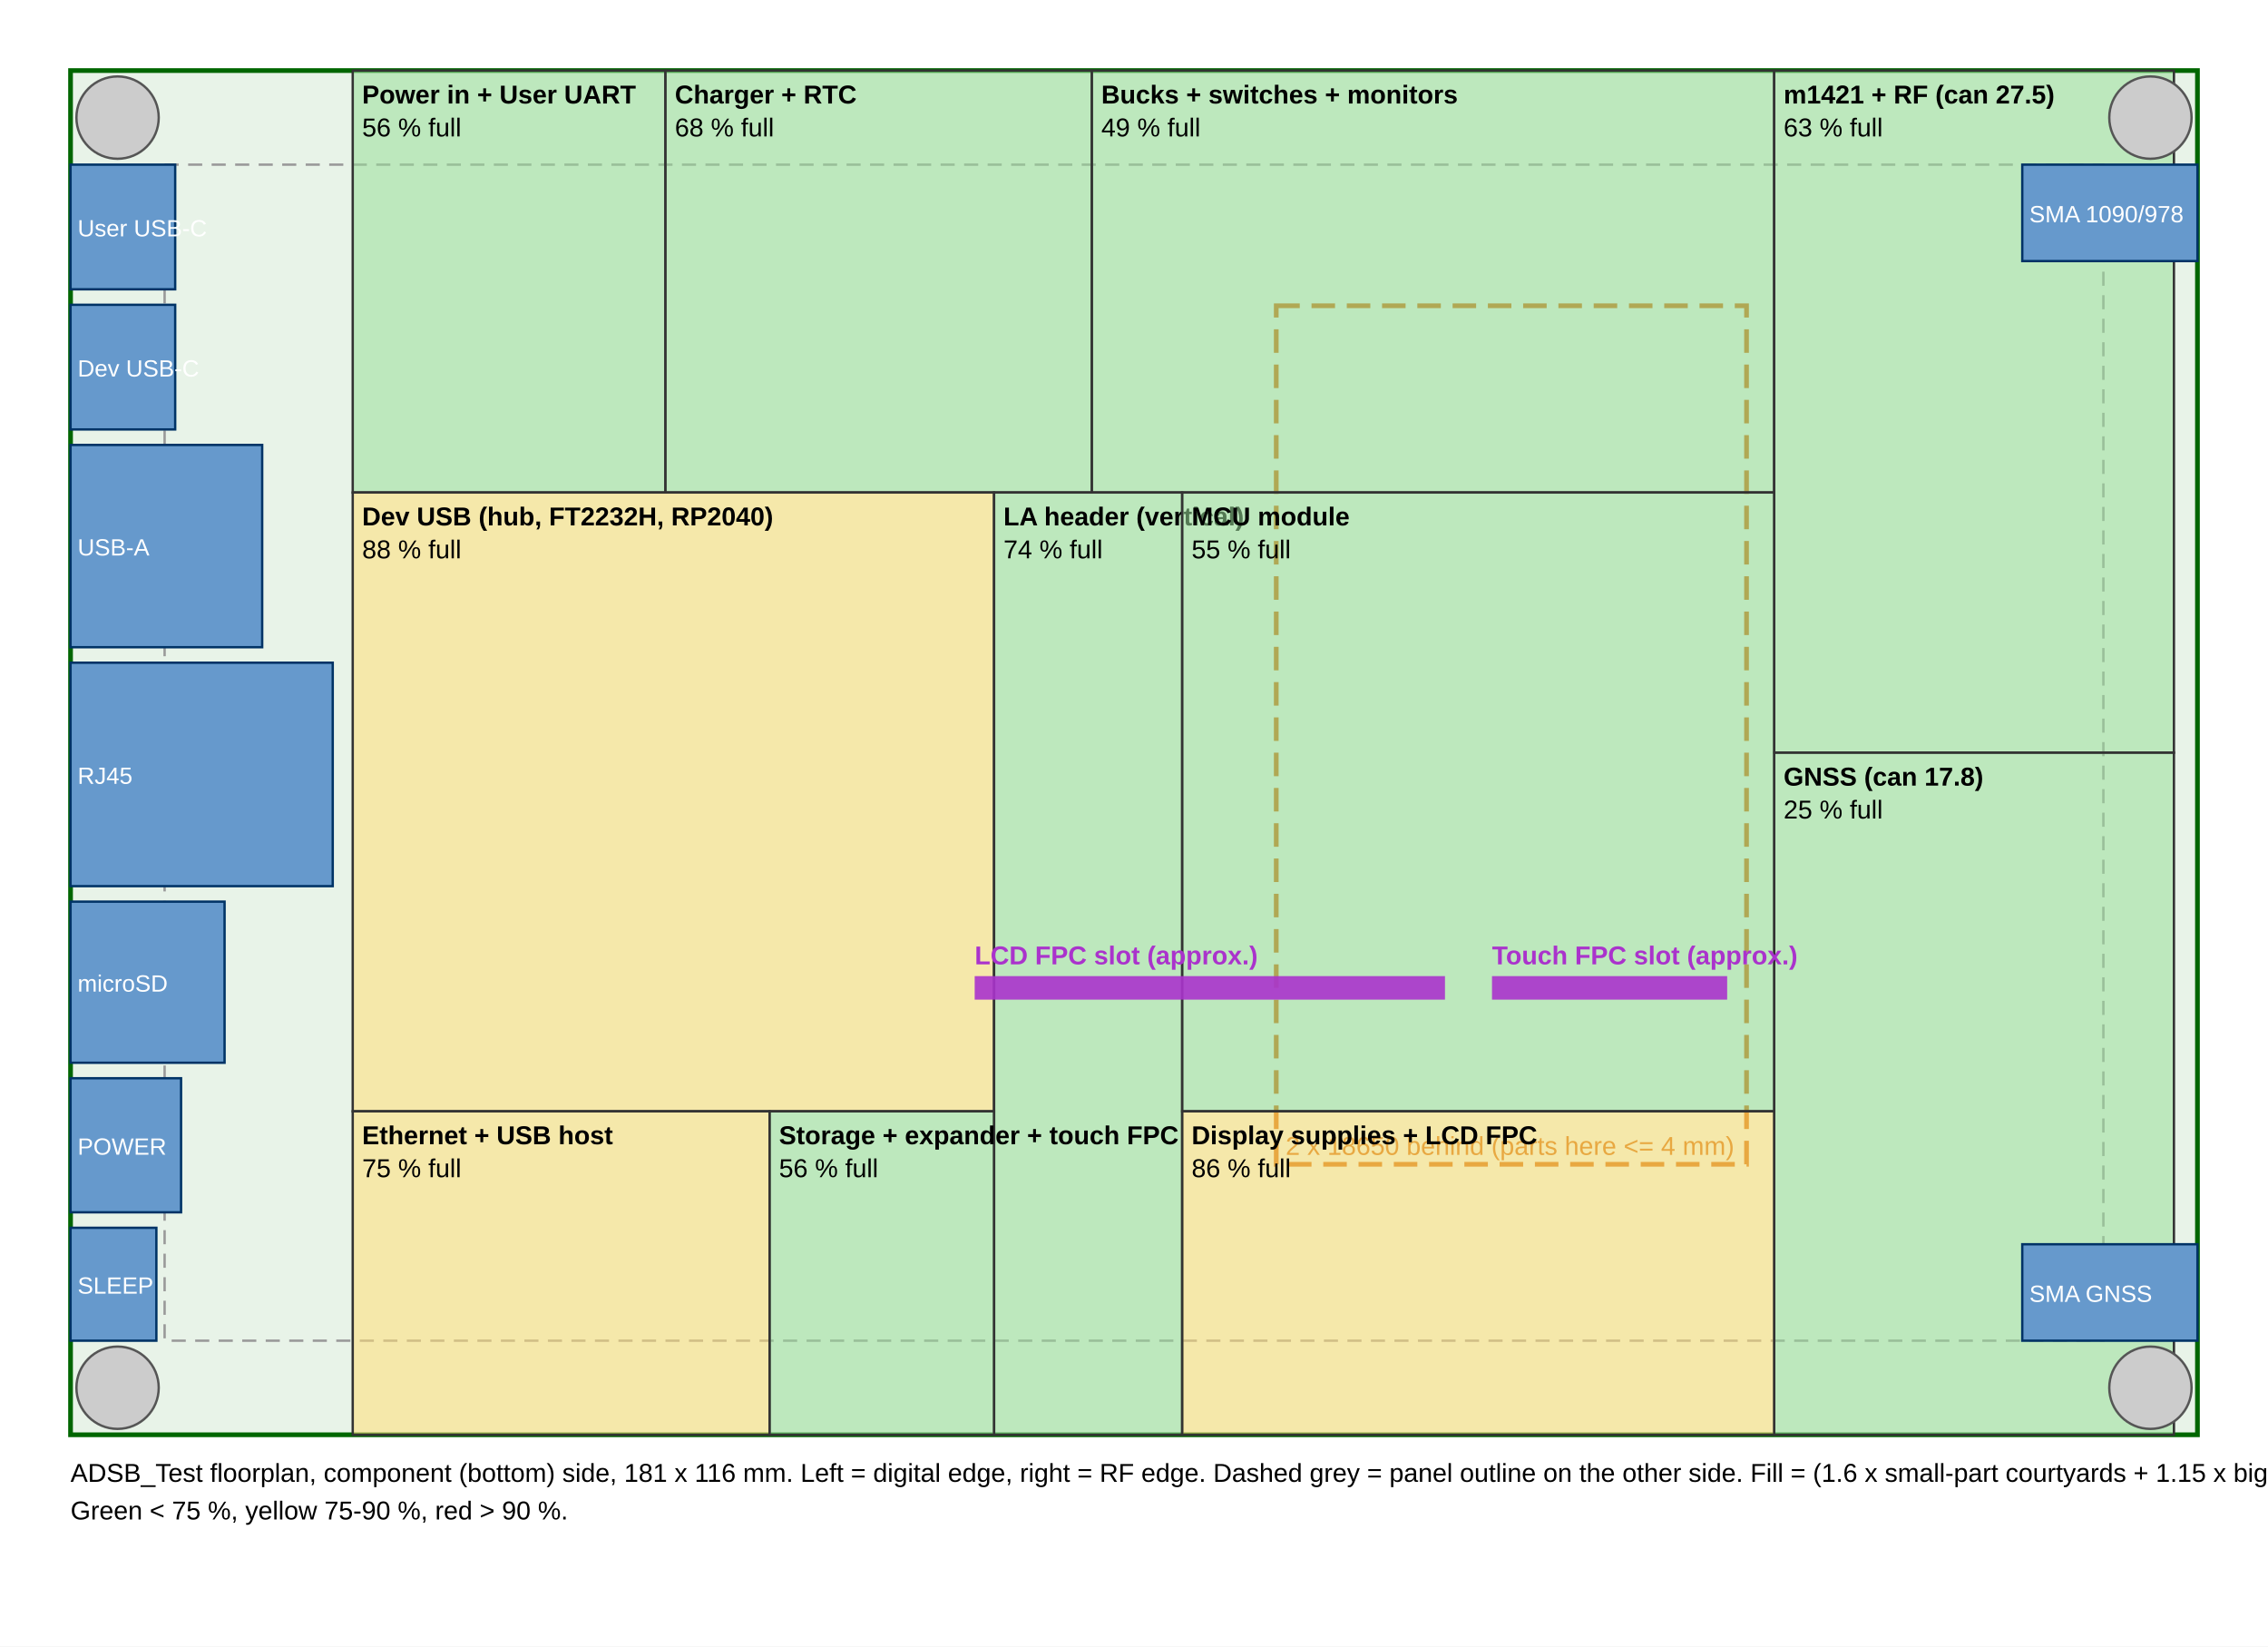
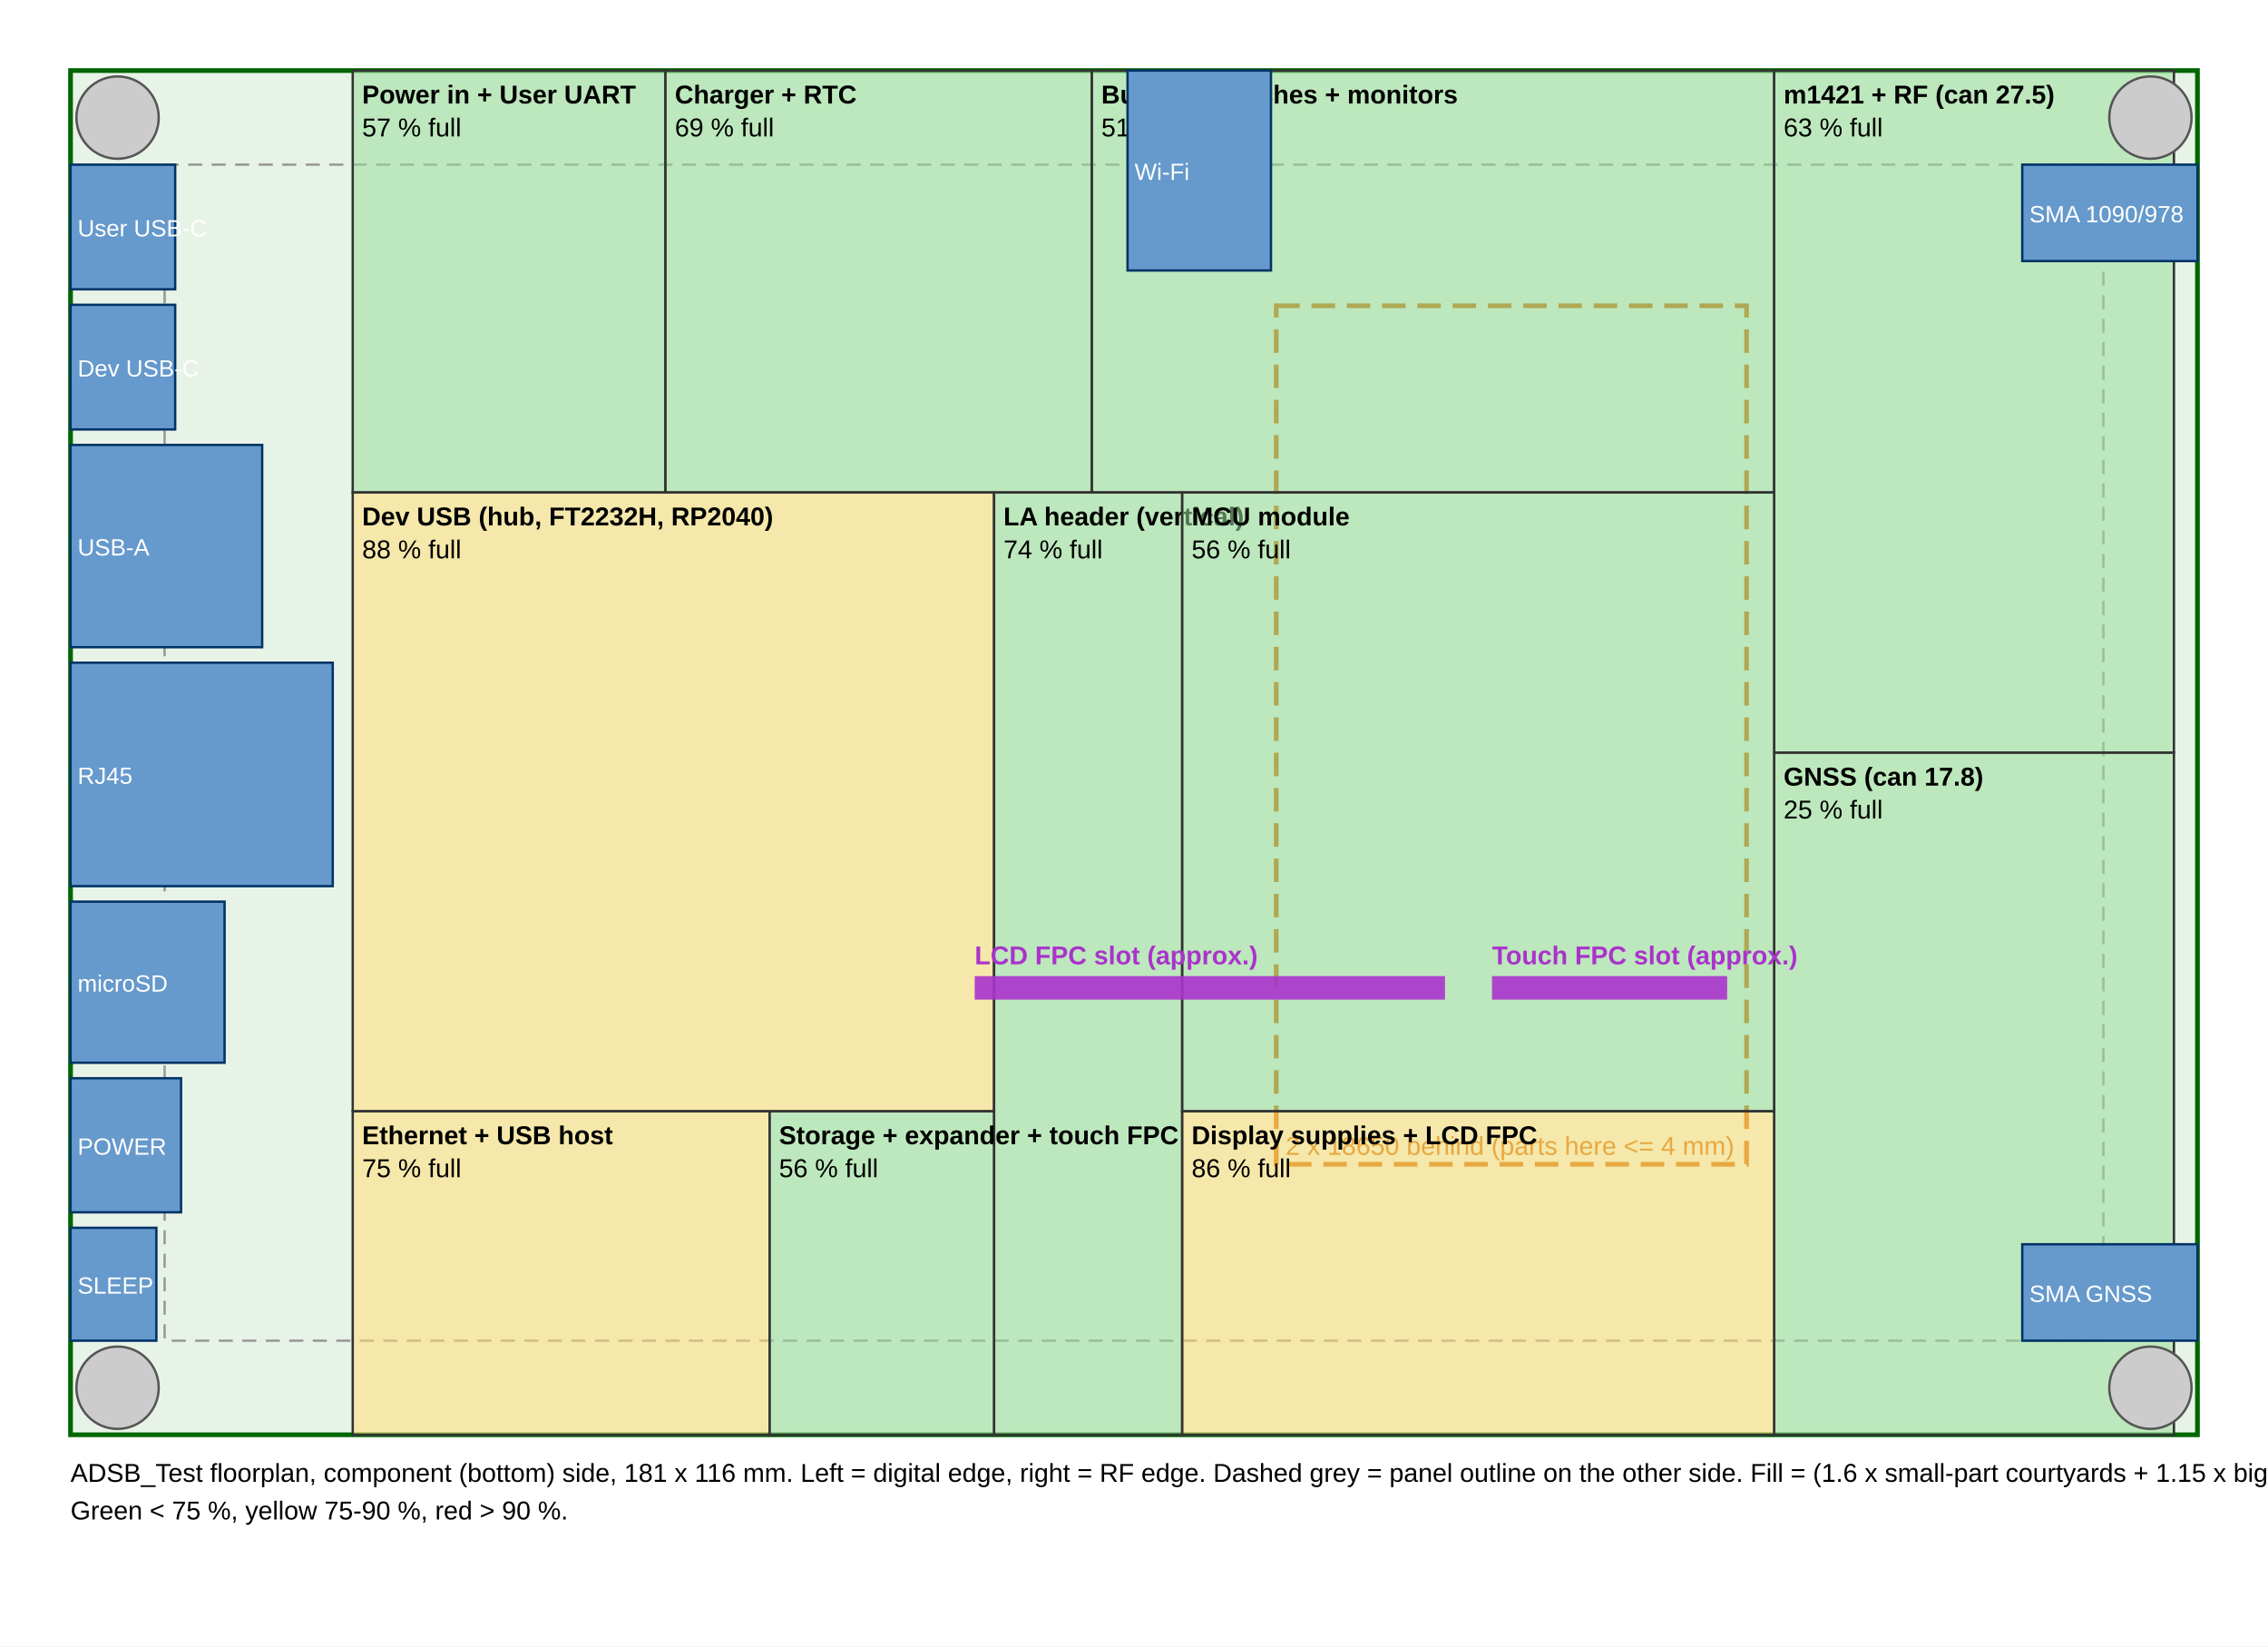
<svg xmlns="http://www.w3.org/2000/svg" width="964.5" height="700.0" font-family="Arial" font-size="11">
  <rect width="100%" height="100%" fill="white" />
  <g transform="translate(30,30)">
    <rect x="0" y="0" width="904.5" height="580.0" fill="#e8f3e8" stroke="#060" stroke-width="2" />
    <rect x="40.0" y="40.0" width="824.5" height="500.0" fill="none" stroke="#999" stroke-dasharray="6,4" />
    <rect x="512.74" y="100.0" width="200.0" height="365.0" fill="none" stroke="#c60" stroke-width="2" stroke-dasharray="10,5" />
    <text x="516.74" y="461.0" fill="#c60">2 x 18650 behind (parts here &lt;= 4 mm)</text>
    <rect x="120.0" y="0.0" width="132.99" height="179.381" fill="#9d9" fill-opacity="0.55" stroke="#333" />
    <text x="124.0" y="14.0" font-weight="bold">Power in + User UART</text>
-     <text x="124.0" y="28.0">56 % full</text>
+     <text x="124.0" y="28.0">57 % full</text>
    <rect x="252.99" y="0.0" width="181.35" height="179.381" fill="#9d9" fill-opacity="0.55" stroke="#333" />
    <text x="256.99" y="14.0" font-weight="bold">Charger + RTC</text>
-     <text x="256.99" y="28.0">68 % full</text>
+     <text x="256.99" y="28.0">69 % full</text>
    <rect x="434.34" y="0.0" width="290.16" height="179.381" fill="#9d9" fill-opacity="0.55" stroke="#333" />
    <text x="438.34" y="14.0" font-weight="bold">Bucks + switches + monitors</text>
-     <text x="438.34" y="28.0">49 % full</text>
+     <text x="438.34" y="28.0">51 % full</text>
    <rect x="724.5" y="0.0" width="170.0" height="290.0" fill="#9d9" fill-opacity="0.55" stroke="#333" />
    <text x="728.5" y="14.0" font-weight="bold">m1421 + RF (can 27.5)</text>
    <text x="728.5" y="28.0">63 % full</text>
    <rect x="724.5" y="290.0" width="170.0" height="290.0" fill="#9d9" fill-opacity="0.55" stroke="#333" />
    <text x="728.5" y="304.0" font-weight="bold">GNSS (can 17.8)</text>
    <text x="728.5" y="318.0">25 % full</text>
    <rect x="120.0" y="179.381" width="272.74" height="263.093" fill="#fd7" fill-opacity="0.55" stroke="#333" />
    <text x="124.0" y="193.381" font-weight="bold">Dev USB (hub, FT2232H, RP2040)</text>
    <text x="124.0" y="207.381">88 % full</text>
    <rect x="392.74" y="179.381" width="80.0" height="400.619" fill="#9d9" fill-opacity="0.55" stroke="#333" />
    <text x="396.74" y="193.381" font-weight="bold">LA header (vertical)</text>
    <text x="396.74" y="207.381">74 % full</text>
    <rect x="472.74" y="179.381" width="251.76" height="263.093" fill="#9d9" fill-opacity="0.55" stroke="#333" />
    <text x="476.74" y="193.381" font-weight="bold">MCU module</text>
-     <text x="476.74" y="207.381">55 % full</text>
+     <text x="476.74" y="207.381">56 % full</text>
    <rect x="120.0" y="442.474" width="177.281" height="137.526" fill="#fd7" fill-opacity="0.55" stroke="#333" />
    <text x="124.0" y="456.474" font-weight="bold">Ethernet + USB host</text>
    <text x="124.0" y="470.474">75 % full</text>
    <rect x="297.281" y="442.474" width="95.459" height="137.526" fill="#9d9" fill-opacity="0.55" stroke="#333" />
    <text x="301.281" y="456.474" font-weight="bold">Storage + expander + touch FPC</text>
    <text x="301.281" y="470.474">56 % full</text>
    <rect x="472.74" y="442.474" width="251.76" height="137.526" fill="#fd7" fill-opacity="0.55" stroke="#333" />
    <text x="476.74" y="456.474" font-weight="bold">Display supplies + LCD FPC</text>
    <text x="476.74" y="470.474">86 % full</text>
    <rect x="0.0" y="40.0" width="44.5" height="53.0" fill="#69c" stroke="#036" />
    <text x="3.0" y="70.5" fill="white" font-size="10">User USB-C</text>
    <rect x="0.0" y="99.583" width="44.5" height="53.0" fill="#69c" stroke="#036" />
    <text x="3.0" y="130.083" fill="white" font-size="10">Dev USB-C</text>
    <rect x="0.0" y="159.167" width="81.5" height="86.0" fill="#69c" stroke="#036" />
    <text x="3.0" y="206.167" fill="white" font-size="10">USB-A</text>
    <rect x="0.0" y="251.75" width="111.5" height="95.0" fill="#69c" stroke="#036" />
    <text x="3.0" y="303.25" fill="white" font-size="10">RJ45</text>
    <rect x="0.0" y="353.333" width="65.5" height="68.5" fill="#69c" stroke="#036" />
    <text x="3.0" y="391.583" fill="white" font-size="10">microSD</text>
    <rect x="0.0" y="428.417" width="47.0" height="57.0" fill="#69c" stroke="#036" />
    <text x="3.0" y="460.917" fill="white" font-size="10">POWER</text>
    <rect x="0.0" y="492.0" width="36.5" height="48.0" fill="#69c" stroke="#036" />
    <text x="3.0" y="520.0" fill="white" font-size="10">SLEEP</text>
    <rect x="830.0" y="40.0" width="74.5" height="41.0" fill="#69c" stroke="#036" />
    <text x="833.0" y="64.5" fill="white" font-size="10">SMA 1090/978</text>
    <rect x="830.0" y="499.0" width="74.5" height="41.0" fill="#69c" stroke="#036" />
    <text x="833.0" y="523.5" fill="white" font-size="10">SMA GNSS</text>
+     <rect x="449.5" y="0.0" width="61.0" height="85.0" fill="#69c" stroke="#036" />
+     <text x="452.5" y="46.5" fill="white" font-size="10">Wi-Fi</text>
    <rect x="384.5" y="385.0" width="200.0" height="10.0" fill="#a3c" fill-opacity="0.9" />
    <text x="384.5" y="380.0" fill="#a3c" font-weight="bold">LCD FPC slot (approx.)</text>
    <rect x="604.5" y="385.0" width="100.0" height="10.0" fill="#a3c" fill-opacity="0.9" />
    <text x="604.5" y="380.0" fill="#a3c" font-weight="bold">Touch FPC slot (approx.)</text>
    <circle cx="20.0" cy="20.0" r="17.5" fill="#ccc" stroke="#555" />
    <circle cx="884.5" cy="20.0" r="17.5" fill="#ccc" stroke="#555" />
    <circle cx="20.0" cy="560.0" r="17.5" fill="#ccc" stroke="#555" />
    <circle cx="884.5" cy="560.0" r="17.5" fill="#ccc" stroke="#555" />
    <text x="0" y="600.0">ADSB_Test floorplan, component (bottom) side, 181 x 116 mm. Left = digital edge, right = RF edge. Dashed grey = panel outline on the other side. Fill = (1.6 x small-part courtyards + 1.15 x big parts) / zone area.</text>
    <text x="0" y="616.0">Green &lt; 75 %, yellow 75-90 %, red &gt; 90 %.</text>
  </g>
</svg>
